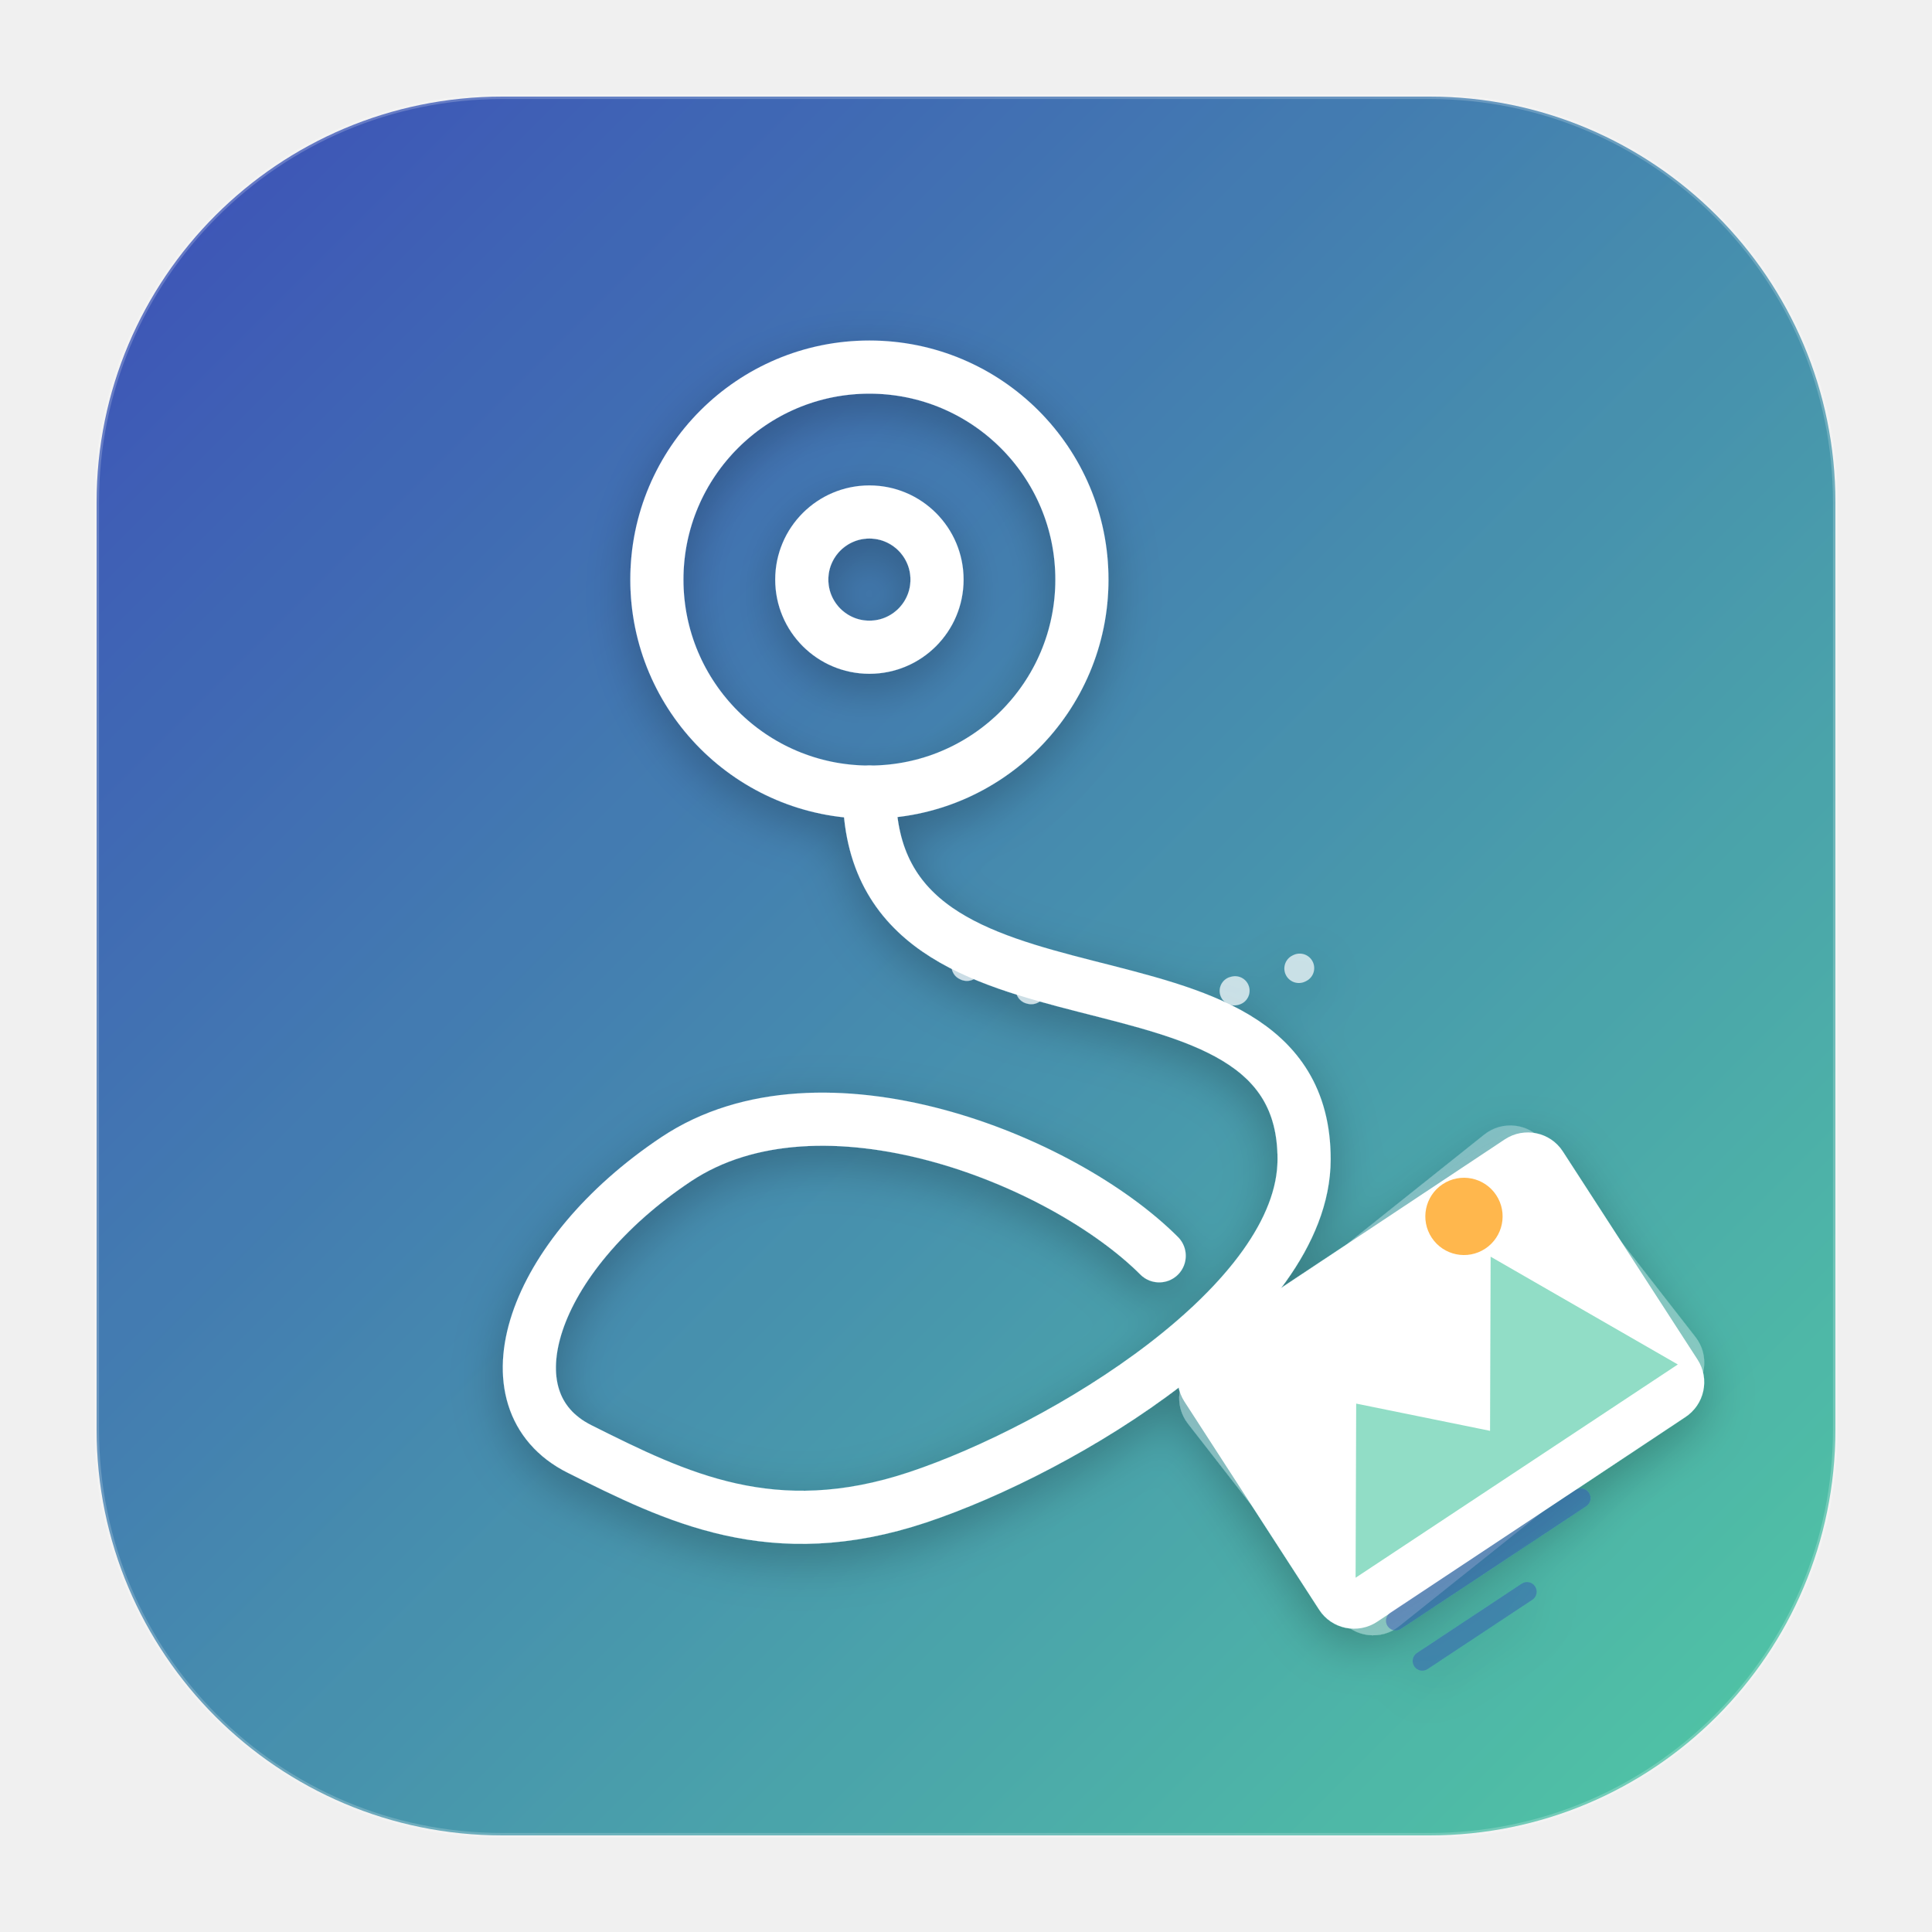
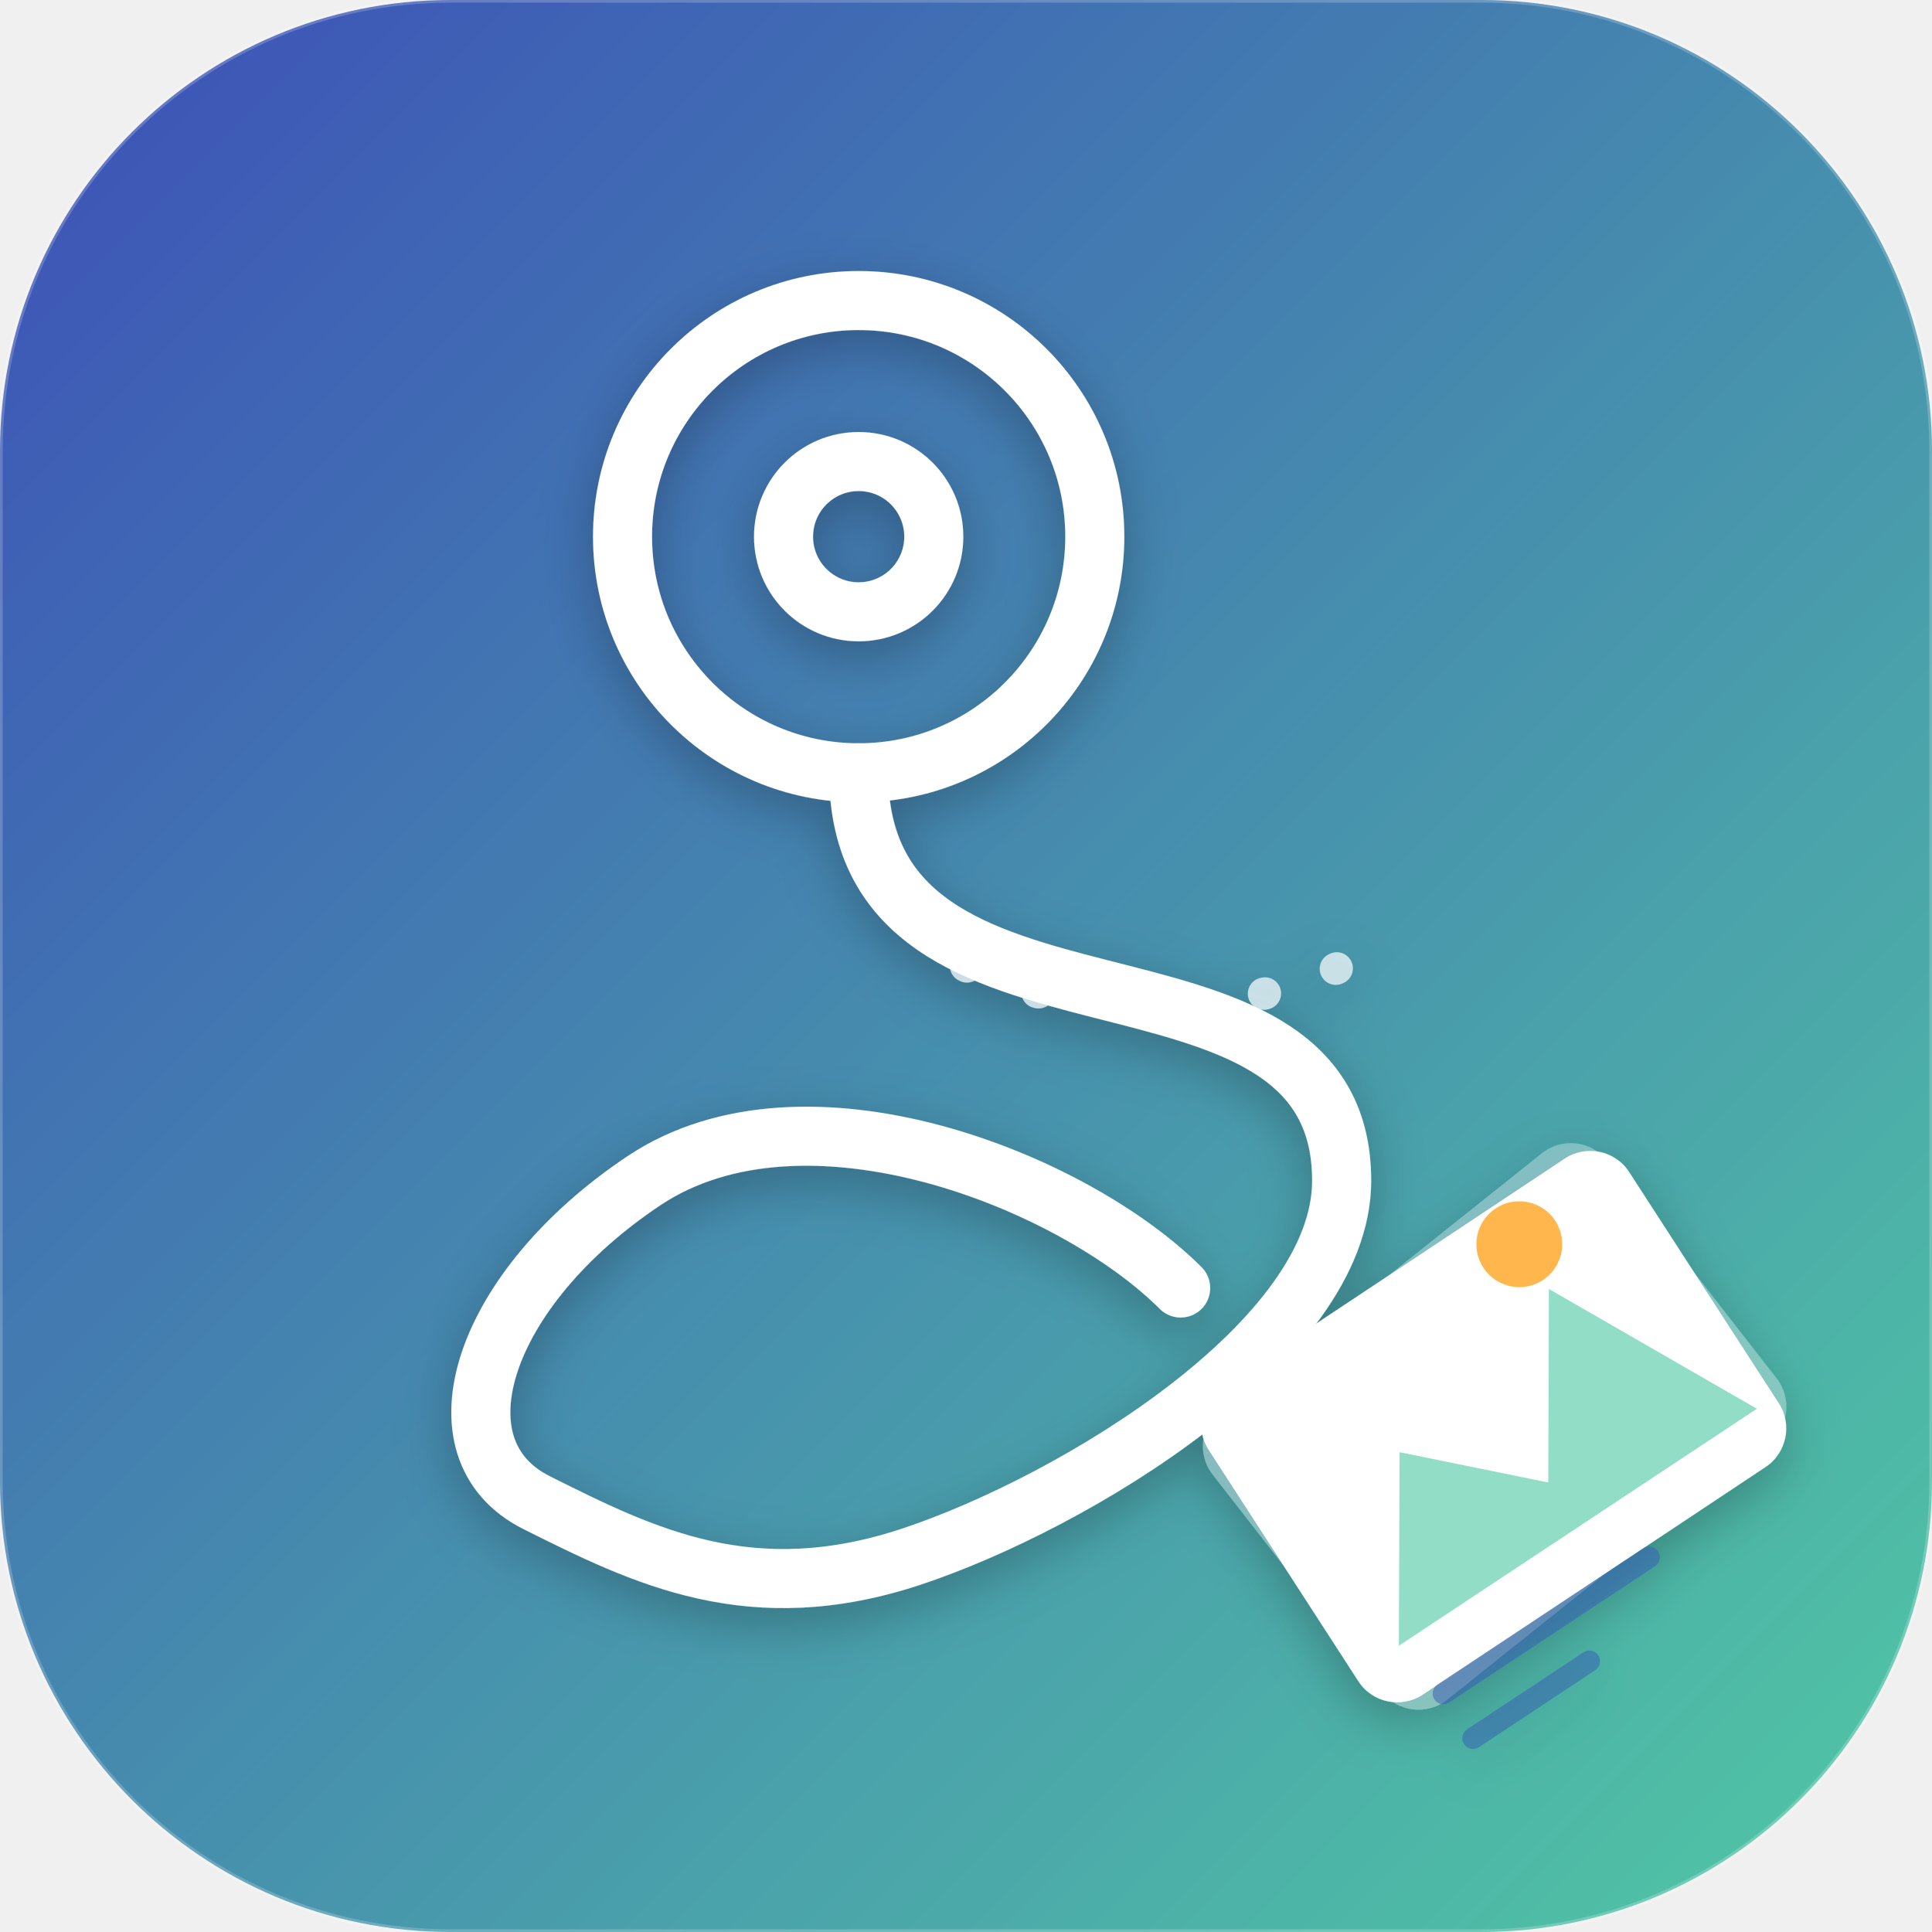
- <svg xmlns="http://www.w3.org/2000/svg" xmlns:xlink="http://www.w3.org/1999/xlink" width="200" height="200" viewBox="0 0 200 200">
+ <svg xmlns="http://www.w3.org/2000/svg" xmlns:xlink="http://www.w3.org/1999/xlink" width="180" height="180" viewBox="10 10 180 180">
  <defs>
    <linearGradient id="bgGradient" x1="0%" y1="0%" x2="100%" y2="100%">
      <stop offset="0%" style="stop-color:#3246B4;stop-opacity:1" />
      <stop offset="100%" style="stop-color:#48C7A0;stop-opacity:1" />
    </linearGradient>
    <filter id="iconShadow" x="-20%" y="-20%" width="140%" height="140%">
      <feGaussianBlur in="SourceAlpha" stdDeviation="2.5" />
      <feOffset dx="0" dy="1.5" result="offsetblur" />
      <feFlood flood-color="#000000" flood-opacity="0.25" />
      <feComposite in2="offsetblur" operator="in" />
      <feMerge>
        <feMergeNode />
        <feMergeNode in="SourceGraphic" />
      </feMerge>
    </filter>
    <path id="photoCard" d="M 128.91 144.11 L 160.77 122.95 C 162.77 121.62 165.48 122.18 166.78 124.19 L 180.73 145.74 C 182.03 147.75 181.44 150.43 179.43 151.72 L 147.57 172.88 C 145.57 174.21 142.86 173.65 141.56 171.64 L 127.61 150.09 C 126.31 148.08 126.90 145.40 128.91 144.11 Z" />
  </defs>
  <rect x="10" y="10" width="180" height="180" rx="42" ry="42" fill="url(#bgGradient)" />
  <rect x="10" y="10" width="180" height="180" rx="42" ry="42" fill="white" fill-opacity="0.05" stroke="white" stroke-width="0.5" stroke-opacity="0.2" />
  <g filter="url(#iconShadow)">
    <circle cx="90" cy="60" r="22" fill="none" stroke="white" stroke-width="5.5" />
    <circle cx="90" cy="60" r="7" fill="none" stroke="white" stroke-width="5.5" />
    <path d="M 90 82 C 90 110, 135 95, 135 120 C 135 135, 110 150, 95 155 C 80 160, 70 155, 60 150 C 50 145, 55 130, 70 120 C 85 110, 110 120, 120 130" fill="none" stroke="white" stroke-width="5.5" stroke-linecap="round" />
    <path d="M 100 100 C 110 105, 125 105, 135 100" fill="none" stroke="white" stroke-width="3" stroke-linecap="round" stroke-dasharray="0.1, 7" opacity="0.7" />
    <g transform="translate(-5, -5)">
      <use xlink:href="#photoCard" fill="white" fill-opacity="0.3" transform="rotate(-5, 154, 147)" />
      <use xlink:href="#photoCard" fill="white" />
      <g transform="translate(154, 147) rotate(-33.5) translate(-154, -147)">
        <path d="M 135 160 L 145 145 L 155 155 L 165 140 L 175 160 Z" fill="#48C7A0" opacity="0.6" />
        <circle cx="165" cy="135" r="4" fill="#FFB74D" />
        <rect x="135" y="165" width="25" height="2" rx="1" fill="#3246B4" opacity="0.4" />
        <rect x="135" y="170" width="15" height="2" rx="1" fill="#3246B4" opacity="0.4" />
      </g>
    </g>
  </g>
</svg>
